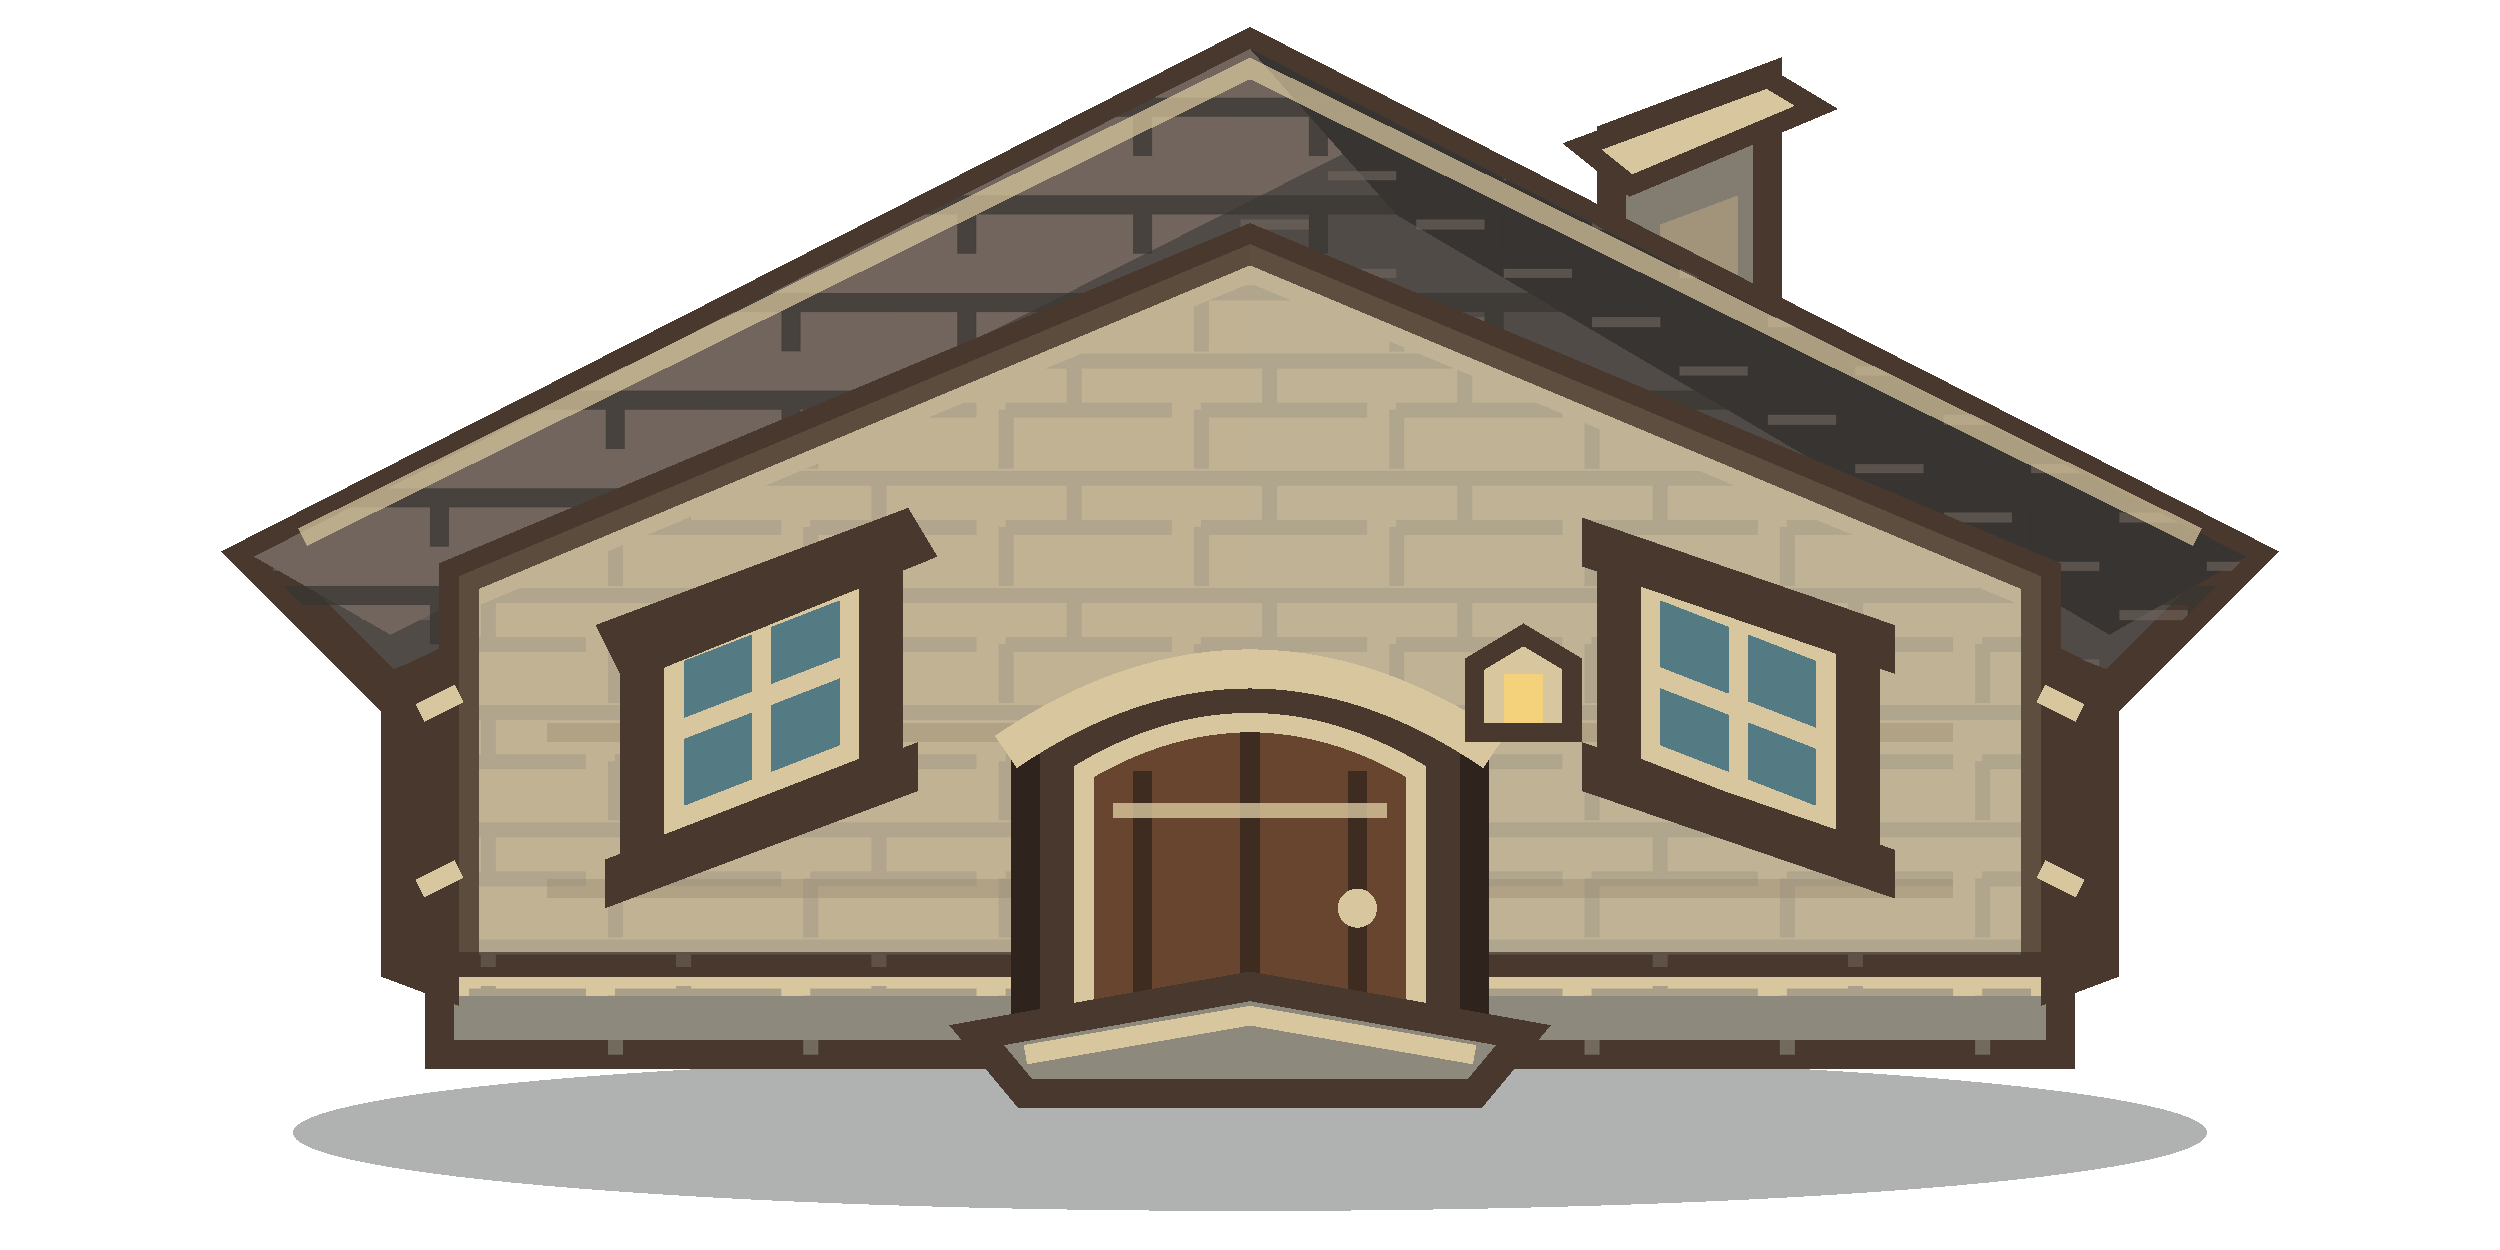
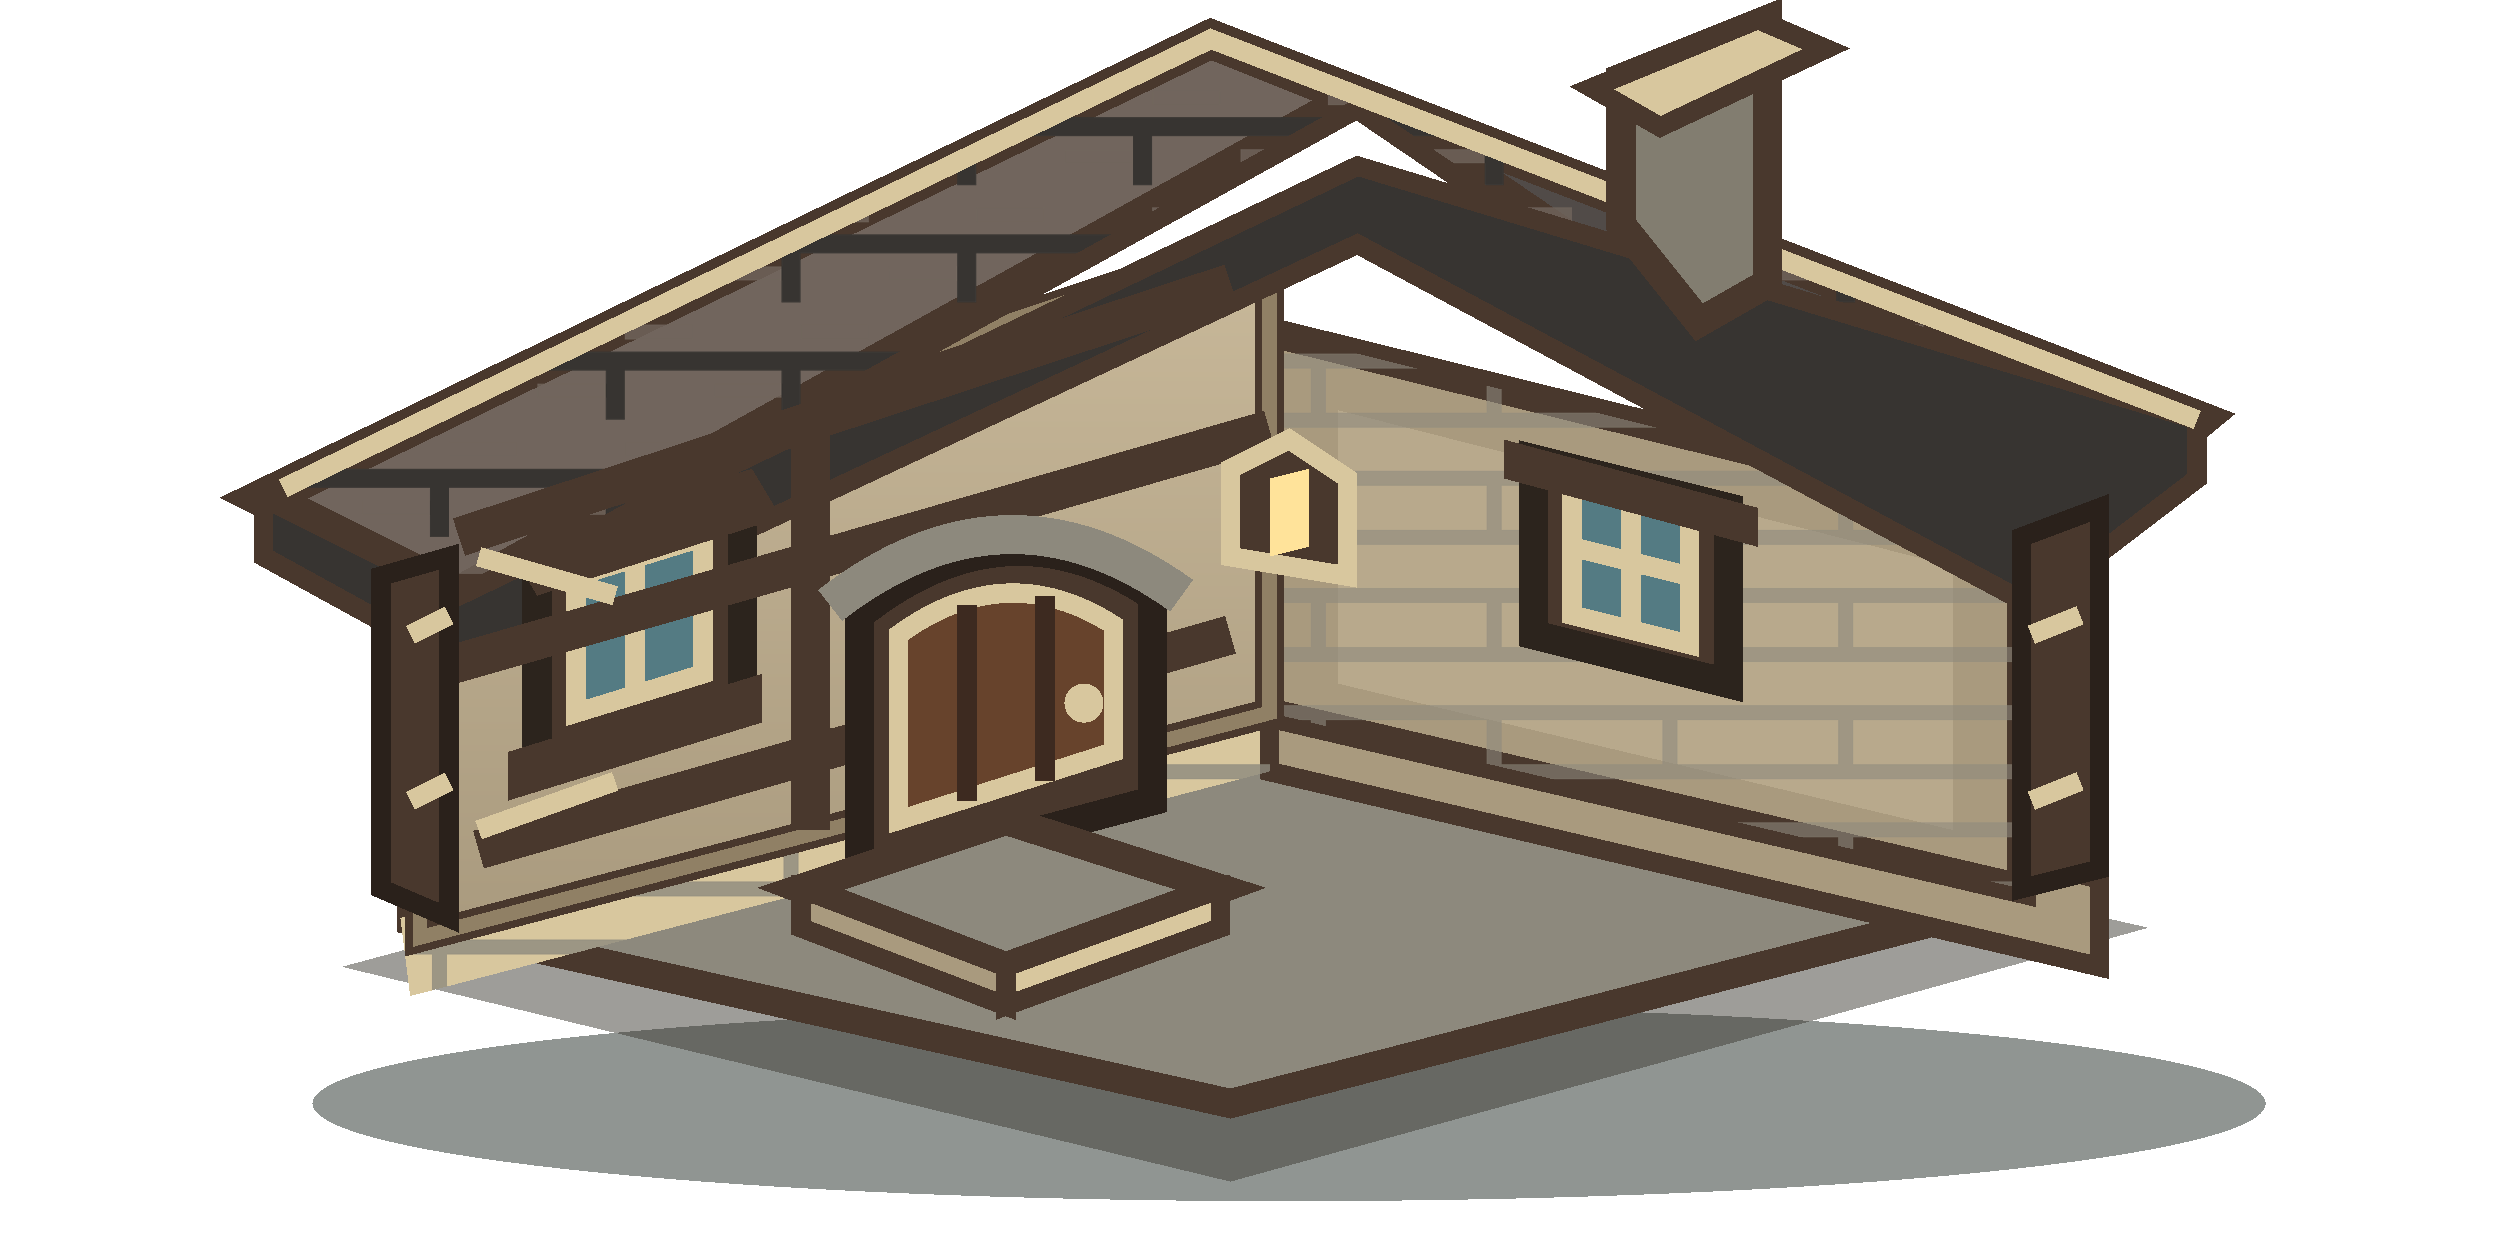
<svg xmlns="http://www.w3.org/2000/svg" viewBox="0 0 256 128" shape-rendering="crispEdges">
  <defs>
-     <pattern id="roofTiles" width="18" height="10" patternUnits="userSpaceOnUse">
-       <path d="M0 1H18M9 1V6" stroke="#373431" stroke-width="2" opacity=".72" />
-       <path d="M1 3H8M10 8H17" stroke="#71655d" stroke-width="1" opacity=".6" />
+     <linearGradient id="front" x1="0" y1="0" x2="0" y2="1">
+       <stop stop-color="#c9b99a" />
+       <stop offset="1" stop-color="#a99a7e" />
+     </linearGradient>
+     <pattern id="tiles" width="18" height="12" patternUnits="userSpaceOnUse">
+       <path d="M0 1H18M9 1V7" stroke="#373431" stroke-width="2" />
+       <path d="M1 4H8M10 10H17" stroke="#71655d" stroke-width="1.5" opacity=".8" />
    </pattern>
-     <pattern id="stones" width="20" height="12" patternUnits="userSpaceOnUse">
-       <path d="M0 1H20M10 1V6M3 6H20M3 6V12" fill="none" stroke="#8d897d" stroke-width="1.5" opacity=".68" />
+     <pattern id="block" width="18" height="12" patternUnits="userSpaceOnUse">
+       <path d="M0 1H18M9 1V7M0 7H18" stroke="#8d897d" stroke-width="1.5" opacity=".8" />
    </pattern>
  </defs>
-   <ellipse cx="128" cy="116" rx="98" ry="8" fill="#202a23" opacity=".36" />
-   <path d="M165 35V14L181 8V43Z" fill="#827d70" stroke="#49382d" stroke-width="3" />
-   <path d="M162 15 181 8 186 11 167 19Z" fill="#d8c79e" stroke="#49382d" stroke-width="2" />
-   <path d="M170 23 178 20V31L170 34Z" fill="#a99a7e" opacity=".8" />
-   <path d="M26 57 128 5 230 57 216 71 128 29 40 71Z" fill="#514b48" stroke="#49382d" stroke-width="4" />
-   <path d="M26 57 128 5 143 13 40 65Z" fill="#71655d" />
-   <path d="M128 5 230 57 216 65 143 22Z" fill="#373431" />
-   <path d="M26 57 128 5 230 57 216 71 128 29 40 71Z" fill="url(#roofTiles)" />
-   <path d="M31 55 128 7 225 55" fill="none" stroke="#d8c79e" stroke-width="2" opacity=".72" />
-   <path d="M47 59 128 25 209 59 209 105 47 105Z" fill="#c7b89a" stroke="#49382d" stroke-width="4" />
-   <path d="M47 59 128 25 128 105 47 105Z" fill="#a99a7e" opacity=".2" />
-   <path d="M128 25 209 59 209 105 128 105Z" fill="#a99a7e" opacity=".22" />
-   <path d="M45 99 128 99 211 99 211 108 45 108Z" fill="#8d897d" stroke="#49382d" stroke-width="3" />
-   <path d="M46 101H210" stroke="#d8c79e" stroke-width="2" />
-   <path d="M48 101 128 101 208 101 208 108 48 108Z" fill="url(#stones)" opacity=".9" />
-   <path d="M56 75H200M56 91H200" stroke="#a99a7e" stroke-width="2" opacity=".65" />
-   <path d="M49 62 128 29 207 62 207 99 49 99Z" fill="url(#stones)" opacity=".45" />
-   <path d="M65 66 91 56 91 79 65 89Z" fill="#49382d" stroke="#49382d" stroke-width="3" />
-   <path d="M69 67 87 60 87 77 69 84Z" fill="#547b83" stroke="#d8c79e" stroke-width="2" />
-   <path d="M78 63V80M69 75 87 68" stroke="#d8c79e" stroke-width="2" />
-   <path d="M61 64 93 52 96 57 64 70Z" fill="#49382d" />
-   <path d="M62 88 94 76 94 81 62 93Z" fill="#49382d" />
-   <path d="M165 56 191 66 191 89 165 79Z" fill="#49382d" stroke="#49382d" stroke-width="3" />
-   <path d="M169 60 187 67 187 84 169 77Z" fill="#547b83" stroke="#d8c79e" stroke-width="2" />
-   <path d="M178 64V80M169 69 187 76" stroke="#d8c79e" stroke-width="2" />
-   <path d="M162 53 194 64 194 69 162 58Z" fill="#49382d" />
-   <path d="M162 76 194 87 194 92 162 81Z" fill="#49382d" />
-   <path d="M105 76Q128 62 151 76V107H105Z" fill="#49382d" stroke="#2e241d" stroke-width="3" />
-   <path d="M111 79Q128 69 145 79V105H111Z" fill="#68452e" stroke="#d8c79e" stroke-width="2" />
-   <path d="M117 79V104M128 75V104M139 79V104" stroke="#3e2c21" stroke-width="2" />
-   <path d="M114 83 142 83" stroke="#d8c79e" stroke-width="1.5" opacity=".8" />
-   <circle cx="139" cy="93" r="2" fill="#d8c79e" />
-   <path d="M103 77Q128 60 153 77" fill="none" stroke="#d8c79e" stroke-width="4" />
-   <path d="M100 106 128 101 156 106 151 112 105 112Z" fill="#8d897d" stroke="#49382d" stroke-width="3" />
-   <path d="M105 108 128 104 151 108" fill="none" stroke="#d8c79e" stroke-width="2" />
-   <path d="M151 75V68L156 65 161 68V75Z" fill="#d8c79e" stroke="#49382d" stroke-width="2" />
-   <path d="M154 69H158V74H154Z" fill="#f4d27b" />
-   <path d="M39 69 47 66V103L39 100ZM209 66 217 69V100L209 103Z" fill="#49382d" />
-   <path d="M43 73 47 71M43 91 47 89M209 71 213 73M209 89 213 91" stroke="#d8c79e" stroke-width="2" />
+   <ellipse cx="132" cy="113" rx="100" ry="10" fill="#17221b" opacity=".48" />
+   <path d="M35 99 128 74 220 95 126 121Z" fill="#3d3c33" opacity=".5" />
+   <path d="M41 94 130 70 215 90 126 113Z" fill="#8d897d" stroke="#49382d" stroke-width="3" />
+   <path d="M41 94 130 70 130 79 42 102Z" fill="#d8c79e" />
+   <path d="M130 70 215 90 215 99 130 79Z" fill="#a99a7e" stroke="#49382d" stroke-width="2" />
+   <path d="M42 97 130 74 130 79 42 102Z" fill="url(#block)" />
+   <path d="M130 34 207 53 207 91 130 73Z" fill="#a99a7e" stroke="#49382d" stroke-width="3" />
+   <path d="M137 42 200 58 200 85 137 70Z" fill="#c9b99a" opacity=".48" />
+   <path d="M130 34 207 53 207 91 130 73Z" fill="url(#block)" opacity="0.75" />
+   <path d="M43 53 130 24 130 73 43 96Z" fill="url(#front)" stroke="#49382d" stroke-width="3" />
+   <path d="M43 53 130 24 130 73 43 96Z" fill="none" stroke="#d8c79e" stroke-width="1.5" opacity=".5" />
+   <path d="M27 51 124 4 139 10 47 61Z" fill="#71655d" stroke="#49382d" stroke-width="4" />
+   <path d="M124 4 225 43 208 57 139 10Z" fill="#514b48" stroke="#49382d" stroke-width="4" />
+   <path d="M27 51 124 4 139 10 47 61Z" fill="url(#tiles)" />
+   <path d="M124 4 225 43 208 57 139 10Z" fill="url(#tiles)" />
+   <path d="M27 51 47 61 139 17 225 43 225 49 208 62 139 25 47 68 27 57Z" fill="#373431" stroke="#49382d" stroke-width="2" />
+   <path d="M29 50 124 4 225 43" fill="none" stroke="#d8c79e" stroke-width="2" />
+   <path d="M166 23 166 8 181 2 181 29 174 33Z" fill="#827d70" stroke="#49382d" stroke-width="3" />
+   <path d="M163 9 180 2 187 5 170 13Z" fill="#d8c79e" stroke="#49382d" stroke-width="2" />
+   <path d="M55 58 76 51 76 72 55 78Z" fill="#49382d" stroke="#2c241d" stroke-width="3" />
+   <path d="M59 59 72 55 72 69 59 73Z" fill="#547b83" stroke="#d8c79e" stroke-width="2" />
+   <path d="M65 57V71M59 65 72 61" stroke="#d8c79e" stroke-width="2" />
+   <path d="M52 56 77 48 80 53 55 61Z" fill="#49382d" />
+   <path d="M52 77 78 69 78 74 52 82Z" fill="#49382d" />
+   <path d="M157 47 177 52 177 70 157 65Z" fill="#49382d" stroke="#2c241d" stroke-width="3" />
+   <path d="M161 49 173 53 173 66 161 63Z" fill="#547b83" stroke="#d8c79e" stroke-width="2" />
+   <path d="M167 51V64M161 56 173 59" stroke="#d8c79e" stroke-width="2" />
+   <path d="M154 45 180 52 180 56 154 49Z" fill="#49382d" />
+   <path d="M47 55 126 29M49 87 126 65M83 42V85M43 69 130 44" fill="none" stroke="#49382d" stroke-width="4" />
+   <path d="M49 57 63 61M49 85 63 80" stroke="#d8c79e" stroke-width="2" />
+   <path d="M88 79V63Q103 51 118 61V71L118 82 88 90Z" fill="#49382d" stroke="#2a211b" stroke-width="3" />
+   <path d="M92 77V65Q103 57 114 64V77L92 84Z" fill="#67432c" stroke="#d8c79e" stroke-width="2" />
+   <path d="M99 62V82M107 61V80" stroke="#3d2a20" stroke-width="2" />
+   <circle cx="111" cy="72" r="2" fill="#d8c79e" />
+   <path d="M85 62Q103 48 121 61" fill="none" stroke="#8d897d" stroke-width="4" />
+   <path d="M82 91 103 84 125 91 103 99Z" fill="#8d897d" stroke="#49382d" stroke-width="3" />
+   <path d="M82 91 103 99 103 103 82 95Z" fill="#a99a7e" stroke="#49382d" stroke-width="2" />
+   <path d="M103 99 125 91 125 95 103 103Z" fill="#d8c79e" stroke="#49382d" stroke-width="2" />
+   <path d="M126 57V48L132 45 138 49V59Z" fill="#49382d" stroke="#d8c79e" stroke-width="2" />
+   <path d="M130 49 134 48V56L130 57Z" fill="#ffe39a" />
+   <path d="M39 59 46 57 46 94 39 91ZM207 55 215 52 215 89 207 91Z" fill="#49382d" stroke="#2a211b" stroke-width="2" />
+   <path d="M42 65 46 63M42 82 46 80M208 65 213 63M208 82 213 80" stroke="#d8c79e" stroke-width="2" />
</svg>
